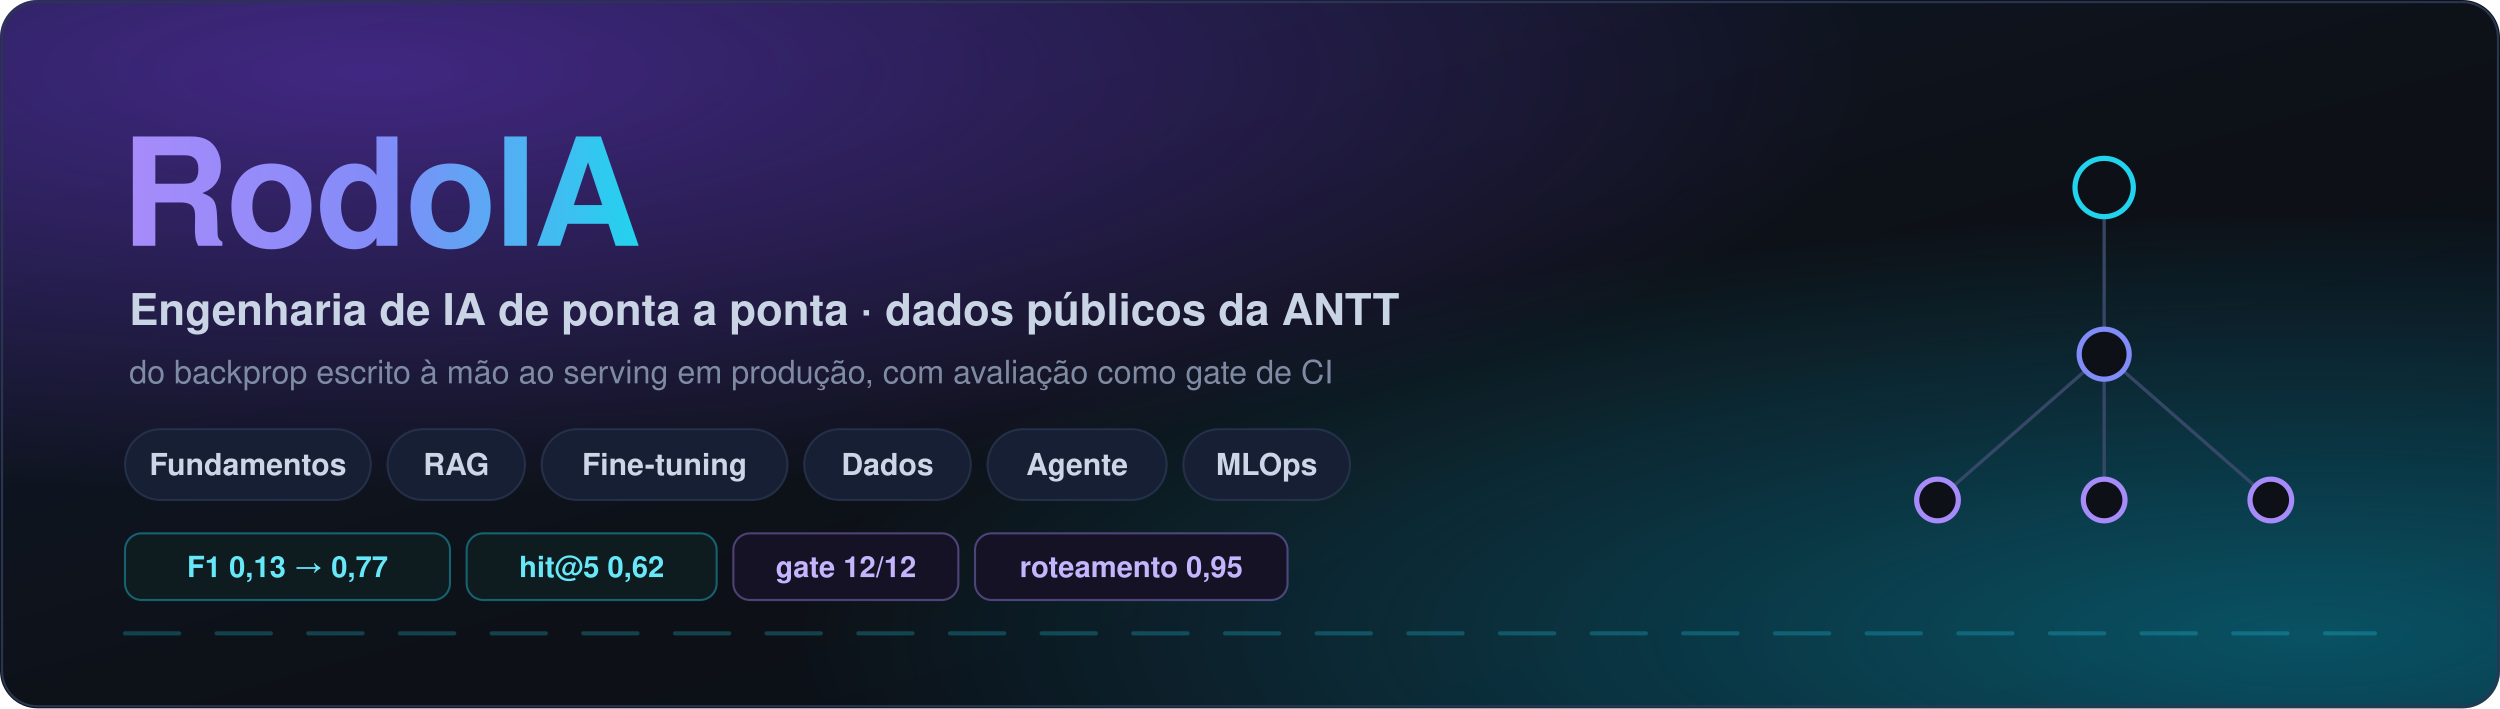
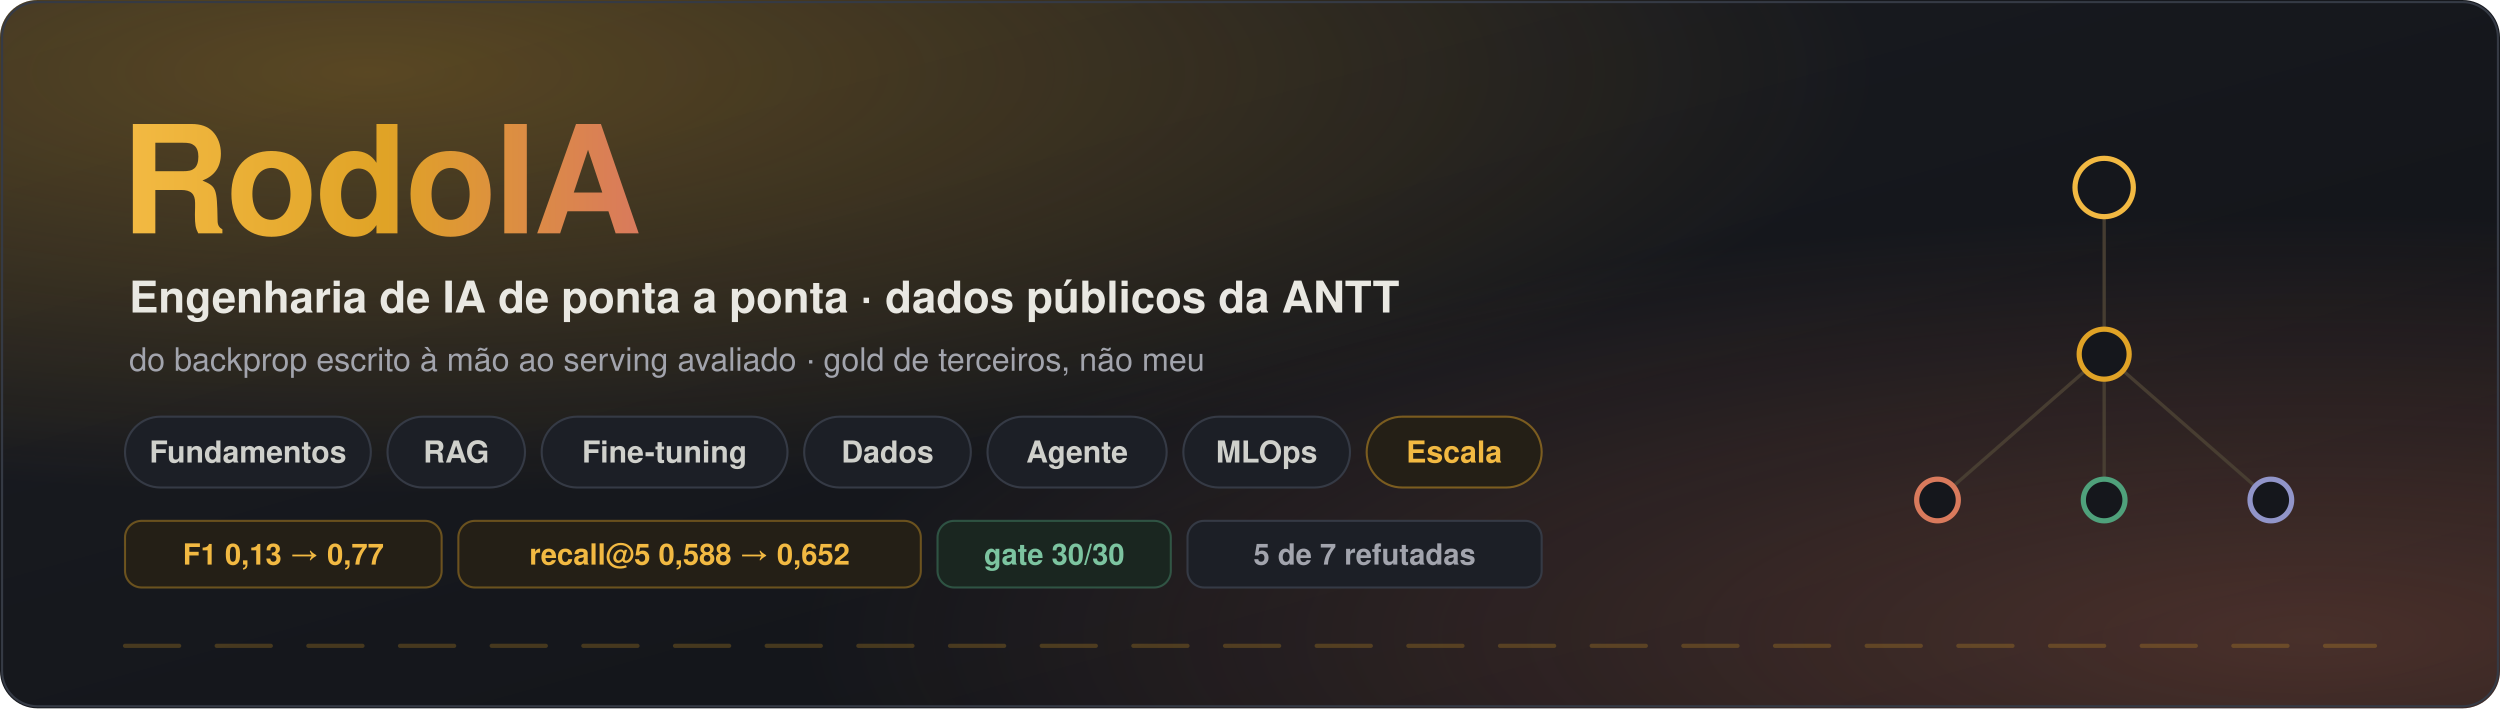
<svg xmlns="http://www.w3.org/2000/svg" viewBox="0 0 1200 340" width="1200" height="340" role="img" aria-label="RodoIA — Engenharia de IA de ponta a ponta sobre dados públicos da ANTT">
  <defs>
    <linearGradient id="bg" x1="0" y1="0" x2="1" y2="1">
-       <stop offset="0" stop-color="#111a2e" />
-       <stop offset="0.55" stop-color="#0d1117" />
-       <stop offset="1" stop-color="#0a0f1a" />
+       <stop offset="0" stop-color="#1b1d23" />
+       <stop offset="0.55" stop-color="#15171c" />
+       <stop offset="1" stop-color="#101216" />
    </linearGradient>
    <linearGradient id="ink" x1="0" y1="0" x2="1" y2="0">
-       <stop offset="0" stop-color="#a78bfa" />
-       <stop offset="0.5" stop-color="#818cf8" />
-       <stop offset="1" stop-color="#22d3ee" />
+       <stop offset="0" stop-color="#f2b942" />
+       <stop offset="0.5" stop-color="#e0a326" />
+       <stop offset="1" stop-color="#d97a5c" />
    </linearGradient>
-     <radialGradient id="glowV" cx="0.15" cy="0.1" r="0.6">
-       <stop offset="0" stop-color="#7c3aed" stop-opacity="0.45" />
-       <stop offset="1" stop-color="#7c3aed" stop-opacity="0" />
+     <radialGradient id="glowA" cx="0.15" cy="0.1" r="0.6">
+       <stop offset="0" stop-color="#e0a326" stop-opacity="0.32" />
+       <stop offset="1" stop-color="#e0a326" stop-opacity="0" />
    </radialGradient>
-     <radialGradient id="glowC" cx="0.92" cy="0.9" r="0.6">
-       <stop offset="0" stop-color="#06b6d4" stop-opacity="0.40" />
-       <stop offset="1" stop-color="#06b6d4" stop-opacity="0" />
+     <radialGradient id="glowT" cx="0.92" cy="0.9" r="0.6">
+       <stop offset="0" stop-color="#d97a5c" stop-opacity="0.28" />
+       <stop offset="1" stop-color="#d97a5c" stop-opacity="0" />
    </radialGradient>
  </defs>
  <rect width="1200" height="340" rx="18" fill="url(#bg)" />
-   <rect width="1200" height="340" rx="18" fill="url(#glowV)" />
-   <rect width="1200" height="340" rx="18" fill="url(#glowC)" />
-   <rect x="1" y="1" width="1198" height="338" rx="17" fill="none" stroke="#2a3550" stroke-width="1" />
-   <g stroke="#3b4a6b" stroke-width="1.6" opacity="0.9">
+   <rect width="1200" height="340" rx="18" fill="url(#glowA)" />
+   <rect width="1200" height="340" rx="18" fill="url(#glowT)" />
+   <rect x="1" y="1" width="1198" height="338" rx="17" fill="none" stroke="#353a45" stroke-width="1" />
+   <g stroke="#4a4033" stroke-width="1.6" opacity="0.9">
    <line x1="1010" y1="90" x2="1010" y2="170" />
    <line x1="1010" y1="170" x2="930" y2="240" />
    <line x1="1010" y1="170" x2="1010" y2="240" />
    <line x1="1010" y1="170" x2="1090" y2="240" />
  </g>
  <g>
-     <circle cx="1010" cy="90" r="14" fill="#0d1117" stroke="#22d3ee" stroke-width="2.5" />
-     <circle cx="1010" cy="170" r="12" fill="#0d1117" stroke="#818cf8" stroke-width="2.5" />
-     <circle cx="930" cy="240" r="10" fill="#0d1117" stroke="#a78bfa" stroke-width="2.5" />
-     <circle cx="1010" cy="240" r="10" fill="#0d1117" stroke="#a78bfa" stroke-width="2.5" />
-     <circle cx="1090" cy="240" r="10" fill="#0d1117" stroke="#a78bfa" stroke-width="2.5" />
+     <circle cx="1010" cy="90" r="14" fill="#15171c" stroke="#f2b942" stroke-width="2.5" />
+     <circle cx="1010" cy="170" r="12" fill="#15171c" stroke="#e0a326" stroke-width="2.5" />
+     <circle cx="930" cy="240" r="10" fill="#15171c" stroke="#d97a5c" stroke-width="2.5" />
+     <circle cx="1010" cy="240" r="10" fill="#15171c" stroke="#4fa17b" stroke-width="2.5" />
+     <circle cx="1090" cy="240" r="10" fill="#15171c" stroke="#9195c9" stroke-width="2.5" />
  </g>
-   <line x1="60" y1="304" x2="1140" y2="304" stroke="#22d3ee" stroke-width="2" opacity="0.25" stroke-dasharray="26 18" stroke-linecap="round" />
-   <text x="58" y="118" font-family="'Segoe UI', Helvetica, Arial, sans-serif" font-size="72" font-weight="800" fill="url(#ink)" letter-spacing="-1">RodoIA</text>
-   <text x="62" y="156" font-family="'Segoe UI', Helvetica, Arial, sans-serif" font-size="21" font-weight="600" fill="#c9d4e5">Engenharia de IA de ponta a ponta · dados públicos da ANTT</text>
-   <text x="62" y="184" font-family="'Segoe UI', Helvetica, Arial, sans-serif" font-size="15.5" fill="#7f8ba3">do backprop escrito à mão ao serving em produção, com avaliação como gate de CI</text>
+   <line x1="60" y1="310" x2="1140" y2="310" stroke="#e0a326" stroke-width="2" opacity="0.24" stroke-dasharray="26 18" stroke-linecap="round" />
+   <text x="58" y="112" font-family="'Segoe UI', Helvetica, Arial, sans-serif" font-size="72" font-weight="800" fill="url(#ink)" letter-spacing="-1">RodoIA</text>
+   <text x="62" y="150" font-family="'Segoe UI', Helvetica, Arial, sans-serif" font-size="21" font-weight="600" fill="#e9e8e2">Engenharia de IA de ponta a ponta · dados públicos da ANTT</text>
+   <text x="62" y="178" font-family="'Segoe UI', Helvetica, Arial, sans-serif" font-size="15.5" fill="#a2a4ad">do backprop escrito à mão ao serving avaliado · gold de terceiros, não meu</text>
  <g font-family="'Segoe UI', Helvetica, Arial, sans-serif" font-size="14.5" font-weight="600" text-anchor="middle">
    <g>
-       <rect x="60" y="206" width="118" height="34" rx="17" fill="#161f33" stroke="#33406090" />
-       <text x="119" y="228" fill="#cdd6e6">Fundamentos</text>
+       <rect x="60" y="200" width="118" height="34" rx="17" fill="#1c1f26" stroke="#353a45" />
+       <text x="119" y="222" fill="#cfd0cb">Fundamentos</text>
    </g>
    <g>
-       <rect x="186" y="206" width="66" height="34" rx="17" fill="#161f33" stroke="#33406090" />
-       <text x="219" y="228" fill="#cdd6e6">RAG</text>
+       <rect x="186" y="200" width="66" height="34" rx="17" fill="#1c1f26" stroke="#353a45" />
+       <text x="219" y="222" fill="#cfd0cb">RAG</text>
    </g>
    <g>
-       <rect x="260" y="206" width="118" height="34" rx="17" fill="#161f33" stroke="#33406090" />
-       <text x="319" y="228" fill="#cdd6e6">Fine-tuning</text>
+       <rect x="260" y="200" width="118" height="34" rx="17" fill="#1c1f26" stroke="#353a45" />
+       <text x="319" y="222" fill="#cfd0cb">Fine-tuning</text>
    </g>
    <g>
-       <rect x="386" y="206" width="80" height="34" rx="17" fill="#161f33" stroke="#33406090" />
-       <text x="426" y="228" fill="#cdd6e6">Dados</text>
+       <rect x="386" y="200" width="80" height="34" rx="17" fill="#1c1f26" stroke="#353a45" />
+       <text x="426" y="222" fill="#cfd0cb">Dados</text>
    </g>
    <g>
-       <rect x="474" y="206" width="86" height="34" rx="17" fill="#161f33" stroke="#33406090" />
-       <text x="517" y="228" fill="#cdd6e6">Agente</text>
+       <rect x="474" y="200" width="86" height="34" rx="17" fill="#1c1f26" stroke="#353a45" />
+       <text x="517" y="222" fill="#cfd0cb">Agente</text>
    </g>
    <g>
-       <rect x="568" y="206" width="80" height="34" rx="17" fill="#161f33" stroke="#33406090" />
-       <text x="608" y="228" fill="#cdd6e6">MLOps</text>
+       <rect x="568" y="200" width="80" height="34" rx="17" fill="#1c1f26" stroke="#353a45" />
+       <text x="608" y="222" fill="#cfd0cb">MLOps</text>
+     </g>
+     <g>
+       <rect x="656" y="200" width="84" height="34" rx="17" fill="#241f16" stroke="#e0a32677" />
+       <text x="698" y="222" fill="#f2b942">Escala</text>
    </g>
  </g>
  <g font-family="'Segoe UI', Helvetica, Arial, sans-serif" font-size="14" font-weight="700" text-anchor="middle">
    <g>
-       <rect x="60" y="256" width="156" height="32" rx="8" fill="#0e1b1f" stroke="#22d3ee66" />
-       <text x="138" y="277" fill="#67e8f9">F1 0,13 → 0,77</text>
+       <rect x="60" y="250" width="152" height="32" rx="8" fill="#241f16" stroke="#e0a32666" />
+       <text x="136" y="271" fill="#f2b942">F1 0,13 → 0,77</text>
    </g>
    <g>
-       <rect x="224" y="256" width="120" height="32" rx="8" fill="#0e1b1f" stroke="#22d3ee66" />
-       <text x="284" y="277" fill="#67e8f9">hit@5 0,62</text>
+       <rect x="220" y="250" width="222" height="32" rx="8" fill="#241f16" stroke="#e0a32666" />
+       <text x="331" y="271" fill="#f2b942">recall@5 0,588 → 0,652</text>
    </g>
    <g>
-       <rect x="352" y="256" width="108" height="32" rx="8" fill="#151226" stroke="#a78bfa66" />
-       <text x="406" y="277" fill="#c4b5fd">gate 12/12</text>
+       <rect x="450" y="250" width="112" height="32" rx="8" fill="#1a2620" stroke="#4fa17b66" />
+       <text x="506" y="271" fill="#7cc4a0">gate 30/30</text>
    </g>
    <g>
-       <rect x="468" y="256" width="150" height="32" rx="8" fill="#151226" stroke="#a78bfa66" />
-       <text x="543" y="277" fill="#c4b5fd">roteamento 0,95</text>
+       <rect x="570" y="250" width="170" height="32" rx="8" fill="#1c1f26" stroke="#353a45" />
+       <text x="655" y="271" fill="#a2a4ad">5 de 7 refutadas</text>
    </g>
  </g>
</svg>
